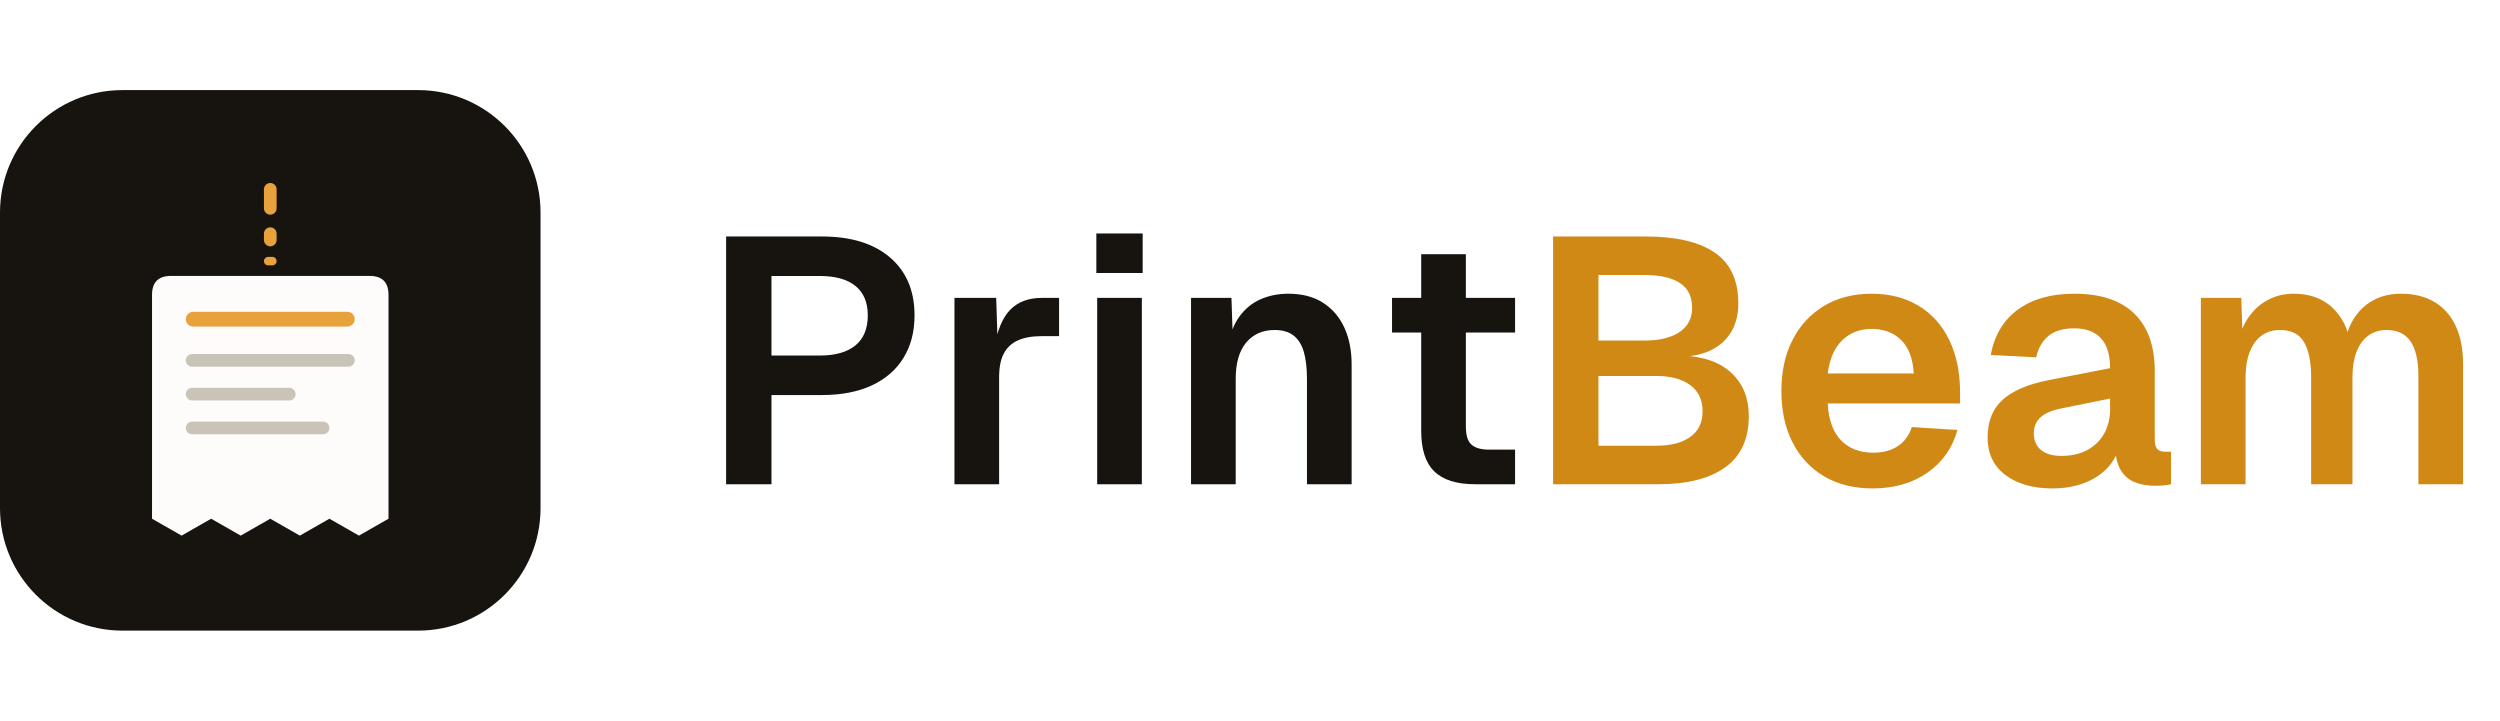
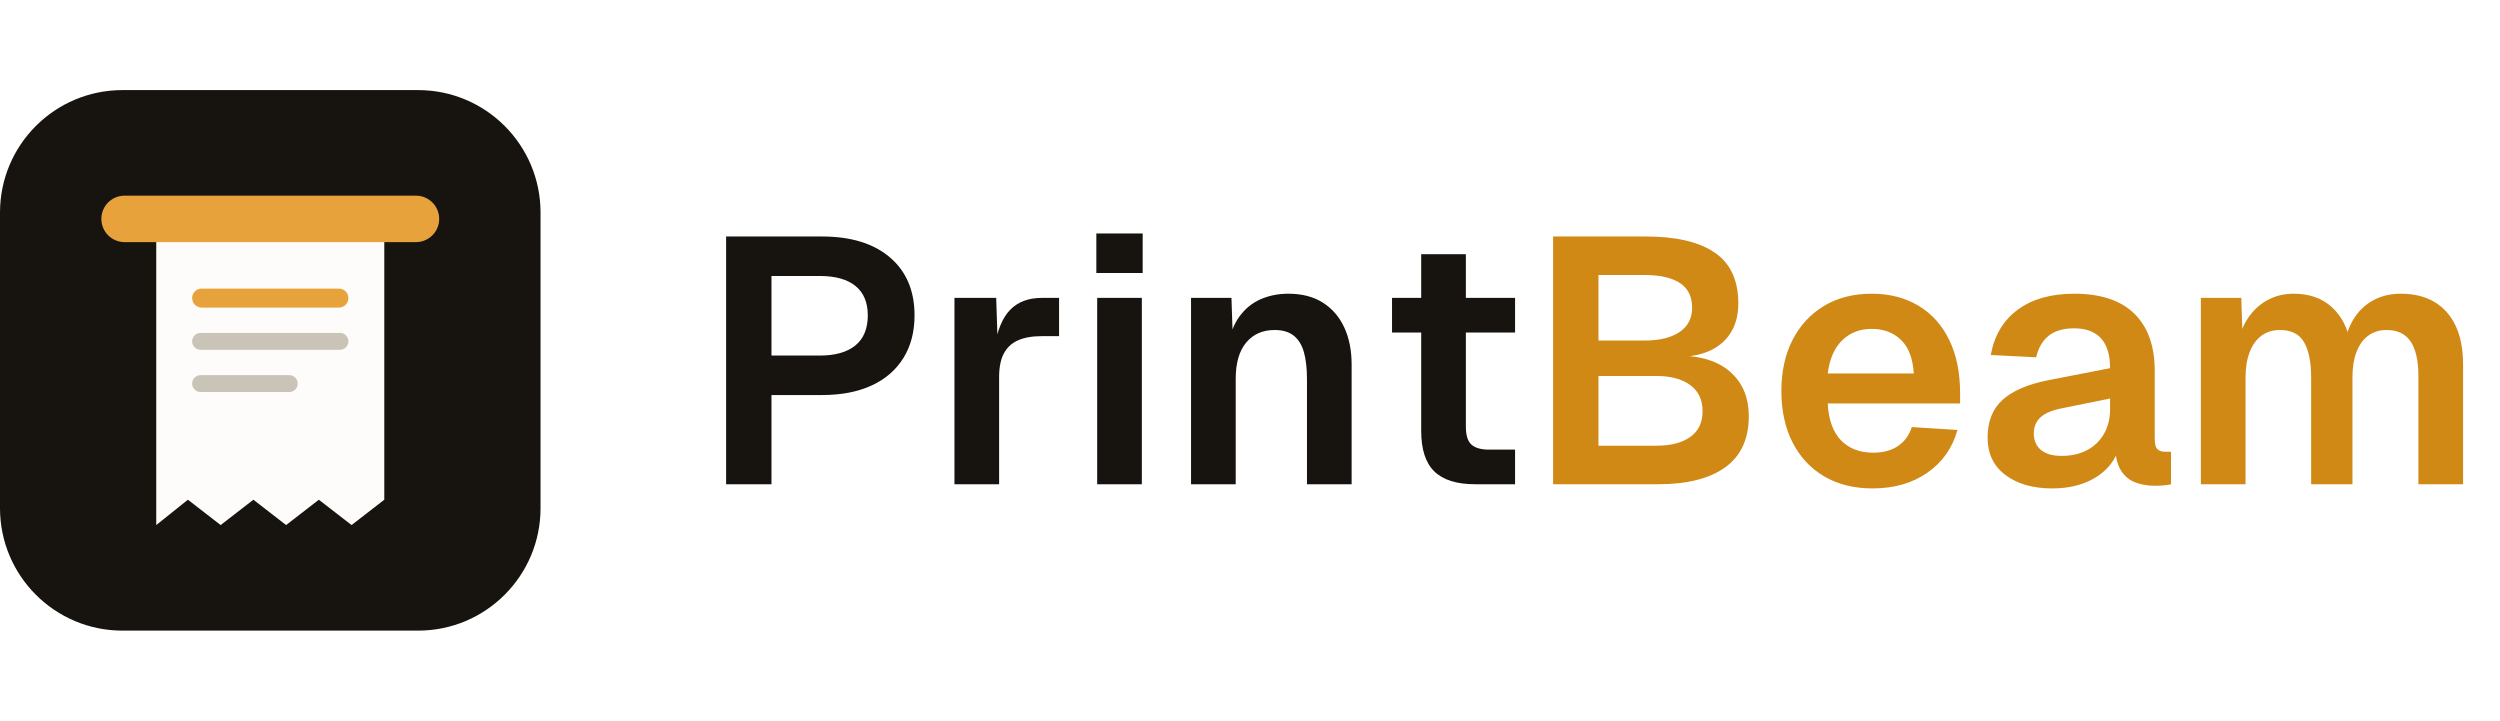
<svg xmlns="http://www.w3.org/2000/svg" viewBox="0 0 444 128" width="444" height="128">
  <g transform="translate(0,16) scale(0.1875)">
    <rect width="512" height="512" rx="116" fill="#171410" />
-     <rect x="250" y="88" width="12" height="30" rx="6" fill="#E8A23C" />
-     <rect x="250" y="130" width="12" height="18" rx="6" fill="#E8A23C" />
-     <rect x="250" y="158" width="12" height="8" rx="4" fill="#E8A23C" />
-     <path d="M144 406 V194 Q144 176 162 176 H350 Q368 176 368 194 V406 L340 422 L312 406 L284 422 L256 406 L228 422 L200 406 L172 422 Z" fill="#FDFCFA" />
-     <rect x="176" y="210" width="160" height="14" rx="7" fill="#E8A23C" />
-     <rect x="176" y="250" width="160" height="12" rx="6" fill="#C9C3B8" />
-     <rect x="176" y="282" width="104" height="12" rx="6" fill="#C9C3B8" />
-     <rect x="176" y="314" width="136" height="12" rx="6" fill="#C9C3B8" />
+     <path d="M148 140 H364 V388 L333 412 L302 388 L271 412 L240 388 L209 412 L178 388 L148 412 Z" fill="#FDFCFA" />
+     <rect x="96" y="100" width="320" height="44" rx="22" fill="#E8A23C" />
+     <rect x="182" y="188" width="148" height="18" rx="9" fill="#E8A23C" />
+     <rect x="182" y="230" width="148" height="16" rx="8" fill="#C9C3B8" />
+     <rect x="182" y="270" width="100" height="16" rx="8" fill="#C9C3B8" />
  </g>
  <g transform="translate(124,86) scale(0.061972)">
    <path fill="#171410" d="M79.999 0.0V-710.0H354.6Q479.601 -710.0 549.801 -649.8Q620.001 -589.6 620.001 -483.799Q620.001 -413.399 588.201 -361.899Q556.401 -310.399 497.001 -282.999Q437.601 -255.599 354.6 -255.599H210.002V0.0ZM210.002 -368.801H348.6Q414.999 -368.801 450.499 -397.8Q485.999 -426.8 485.999 -483.799Q485.999 -539.599 450.699 -568.198Q415.399 -596.798 348.6 -596.798H210.002Z M734.399 0.0V-534H854.002L858.802 -385.599L848.402 -388.199Q860.402 -465 893.702 -499.5Q927.002 -534 984.602 -534H1034.202V-424.398H984.402Q943.202 -424.398 916.302 -412.299Q889.402 -400.199 875.902 -374.699Q862.402 -349.199 862.402 -307.599V0.0Z M1143.399 0.0V-534H1271.402V0.0ZM1140.999 -605.4V-718.6H1273.802V-605.4Z M1412.399 0.0V-534H1528.202L1533.202 -384.199L1517.602 -390.399Q1526.001 -446.2 1550.801 -480.3Q1575.601 -514.4 1611.901 -530.2Q1648.202 -546 1691.202 -546Q1750.202 -546 1790.502 -520.2Q1830.802 -494.4 1851.702 -448.9Q1872.602 -403.4 1872.602 -343.4V0.0H1744.599V-302.199Q1744.599 -347.199 1735.899 -378.299Q1727.199 -409.399 1706.8 -425.698Q1686.4 -441.998 1652 -441.998Q1600.601 -441.998 1570.502 -406.099Q1540.402 -370.199 1540.402 -302.199V0.0Z M2226.601 0.0Q2147 0.0 2109.5 -36.8Q2072 -73.6 2072 -152.801V-659.2H2200.002V-165.202Q2200.002 -127.602 2216.202 -113.402Q2232.402 -99.202 2265.802 -99.202H2341.002V0.0ZM1988.399 -434.799V-534H2341.002V-434.799Z" />
    <g transform="translate(2370,0)">
      <path fill="#D08915" d="M79.999 0.0V-710.0H345.601Q475.601 -710.0 543.201 -663.8Q610.801 -617.6 610.801 -517.8Q610.801 -473.0 592.201 -439.6Q573.602 -406.2 538.202 -387.1Q502.802 -368 453.002 -365.6L452.402 -368.4Q542.602 -364.8 591.702 -318.3Q640.801 -271.8 640.801 -195.4Q640.801 -97.2 573.401 -48.6Q506.001 0.0 381.6 0.0ZM210.002 -110.402H376.4Q437.399 -110.402 472.899 -135.401Q508.399 -160.401 508.399 -209.201Q508.399 -258 473.099 -284.1Q437.799 -310.199 376.4 -310.199H210.002ZM210.002 -411.801H342.4Q406 -411.801 442.199 -436.1Q478.399 -460.4 478.399 -505.799Q478.399 -553.799 443.299 -576.699Q408.199 -599.598 342.4 -599.598H210.002Z M995.601 12.0Q915.801 12.0 857.1 -22.4Q798.4 -56.8 766.3 -119.7Q734.2 -182.6 734.2 -267Q734.2 -351.4 766.3 -413.8Q798.4 -476.2 856.5 -511.1Q914.601 -546 993.201 -546Q1069.401 -546 1126.602 -511.9Q1183.802 -477.8 1215.102 -413.8Q1246.402 -349.8 1246.402 -260V-231.4H867.002Q870.802 -160.8 905.302 -125.601Q939.802 -90.401 997.201 -90.401Q1040 -90.401 1068.3 -109.501Q1096.6 -128.601 1108 -163.8L1238.802 -155.6Q1217.402 -78.2 1152.702 -33.1Q1088.001 12.0 995.601 12.0ZM867.002 -317.4H1113.6Q1109.6 -382.4 1076.9 -413.799Q1044.2 -445.199 993.201 -445.199Q941.802 -445.199 908.302 -412.299Q874.802 -379.4 867.002 -317.4Z M1510.6 12.0Q1427.4 12.0 1376.3 -26.4Q1325.2 -64.8 1325.2 -133.6Q1325.2 -203.2 1368.2 -242Q1411.2 -280.8 1498.6 -298L1676.199 -332.6Q1676.199 -389.6 1650.1 -418.199Q1624 -446.799 1573.401 -446.799Q1526.801 -446.799 1500.202 -425.499Q1473.602 -404.199 1464.402 -363.8L1334.2 -370.4Q1349.6 -454.6 1411.7 -500.3Q1473.8 -546 1573.401 -546Q1687.402 -546 1745.802 -488.7Q1804.202 -431.4 1804.202 -324.4V-129.801Q1804.202 -108.601 1811.502 -100.901Q1818.802 -93.201 1833.802 -93.201H1850.802V0.0Q1844.802 1.8 1831.402 3.1Q1818.001 4.4 1804.401 4.4Q1771.201 4.4 1745.301 -6.5Q1719.401 -17.4 1705.001 -43.5Q1690.6 -69.6 1690.6 -115.6L1702.2 -108.0Q1693.6 -72.8 1667.4 -45.5Q1641.2 -18.2 1601 -3.1Q1560.8 12.0 1510.6 12.0ZM1537.001 -81.201Q1579.601 -81.201 1610.7 -97.901Q1641.8 -114.601 1659 -144.9Q1676.199 -175.2 1676.199 -215.6V-245.599L1537.802 -217.6Q1495.402 -209.2 1476.502 -191.5Q1457.602 -173.8 1457.602 -145.6Q1457.602 -115.001 1478.302 -98.101Q1499.002 -81.201 1537.001 -81.201Z M1936.399 0.0V-534H2052.202L2056.402 -403.2L2043.602 -408.801Q2053.402 -452 2075.902 -482.5Q2098.402 -513 2130.802 -529.5Q2163.202 -546 2202.002 -546Q2269.802 -546 2311.902 -507.4Q2354.001 -468.8 2365.401 -402L2347.801 -401.8Q2356.601 -448.6 2378.701 -480.5Q2400.802 -512.4 2434.201 -529.2Q2467.601 -546 2509.601 -546Q2565.401 -546 2605.201 -522.7Q2645.001 -499.4 2666.401 -454.2Q2687.802 -409 2687.802 -343.4V0.0H2559.799V-309.799Q2559.799 -375.799 2537.599 -408.899Q2515.4 -441.998 2468.8 -441.998Q2438.2 -441.998 2416.301 -425.999Q2394.401 -409.999 2382.601 -379.699Q2370.802 -349.399 2370.802 -306.199V0.0H2252.399V-306.199Q2252.399 -371.599 2232.2 -406.799Q2212.0 -441.998 2163.001 -441.998Q2132.401 -441.998 2110.501 -425.999Q2088.602 -409.999 2076.502 -379.399Q2064.402 -348.799 2064.402 -306.199V0.0Z" />
    </g>
  </g>
</svg>
